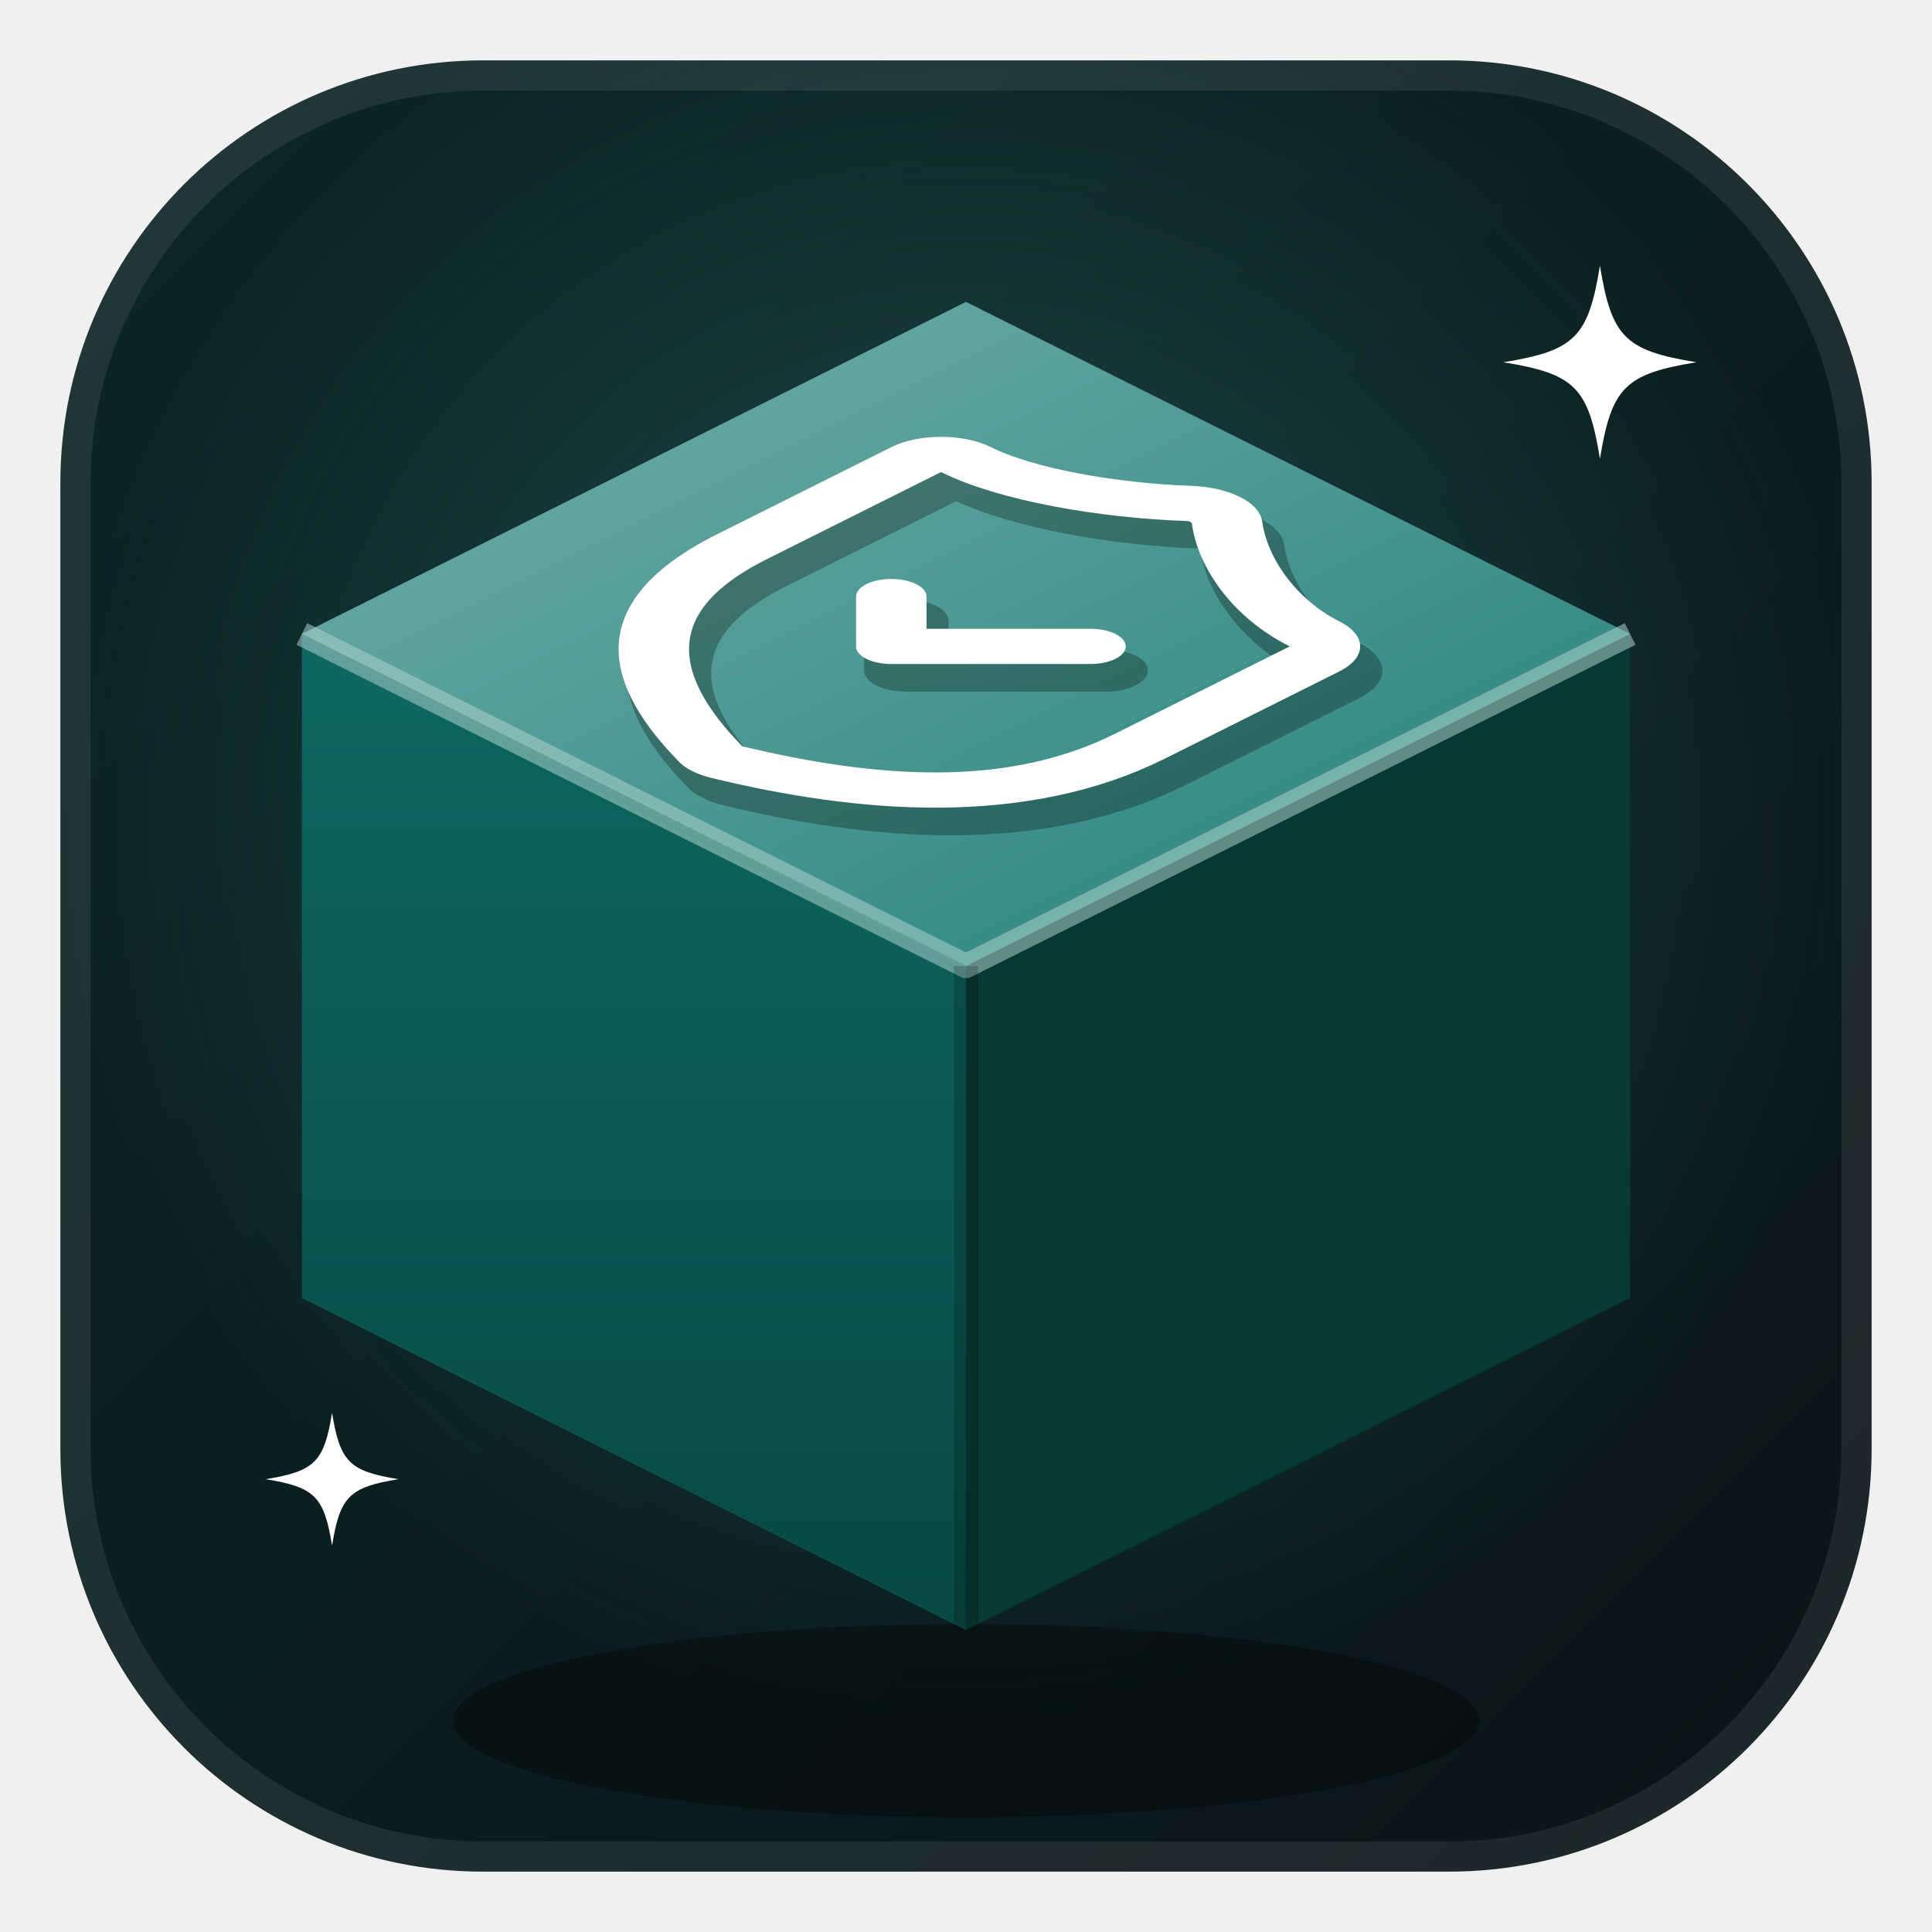
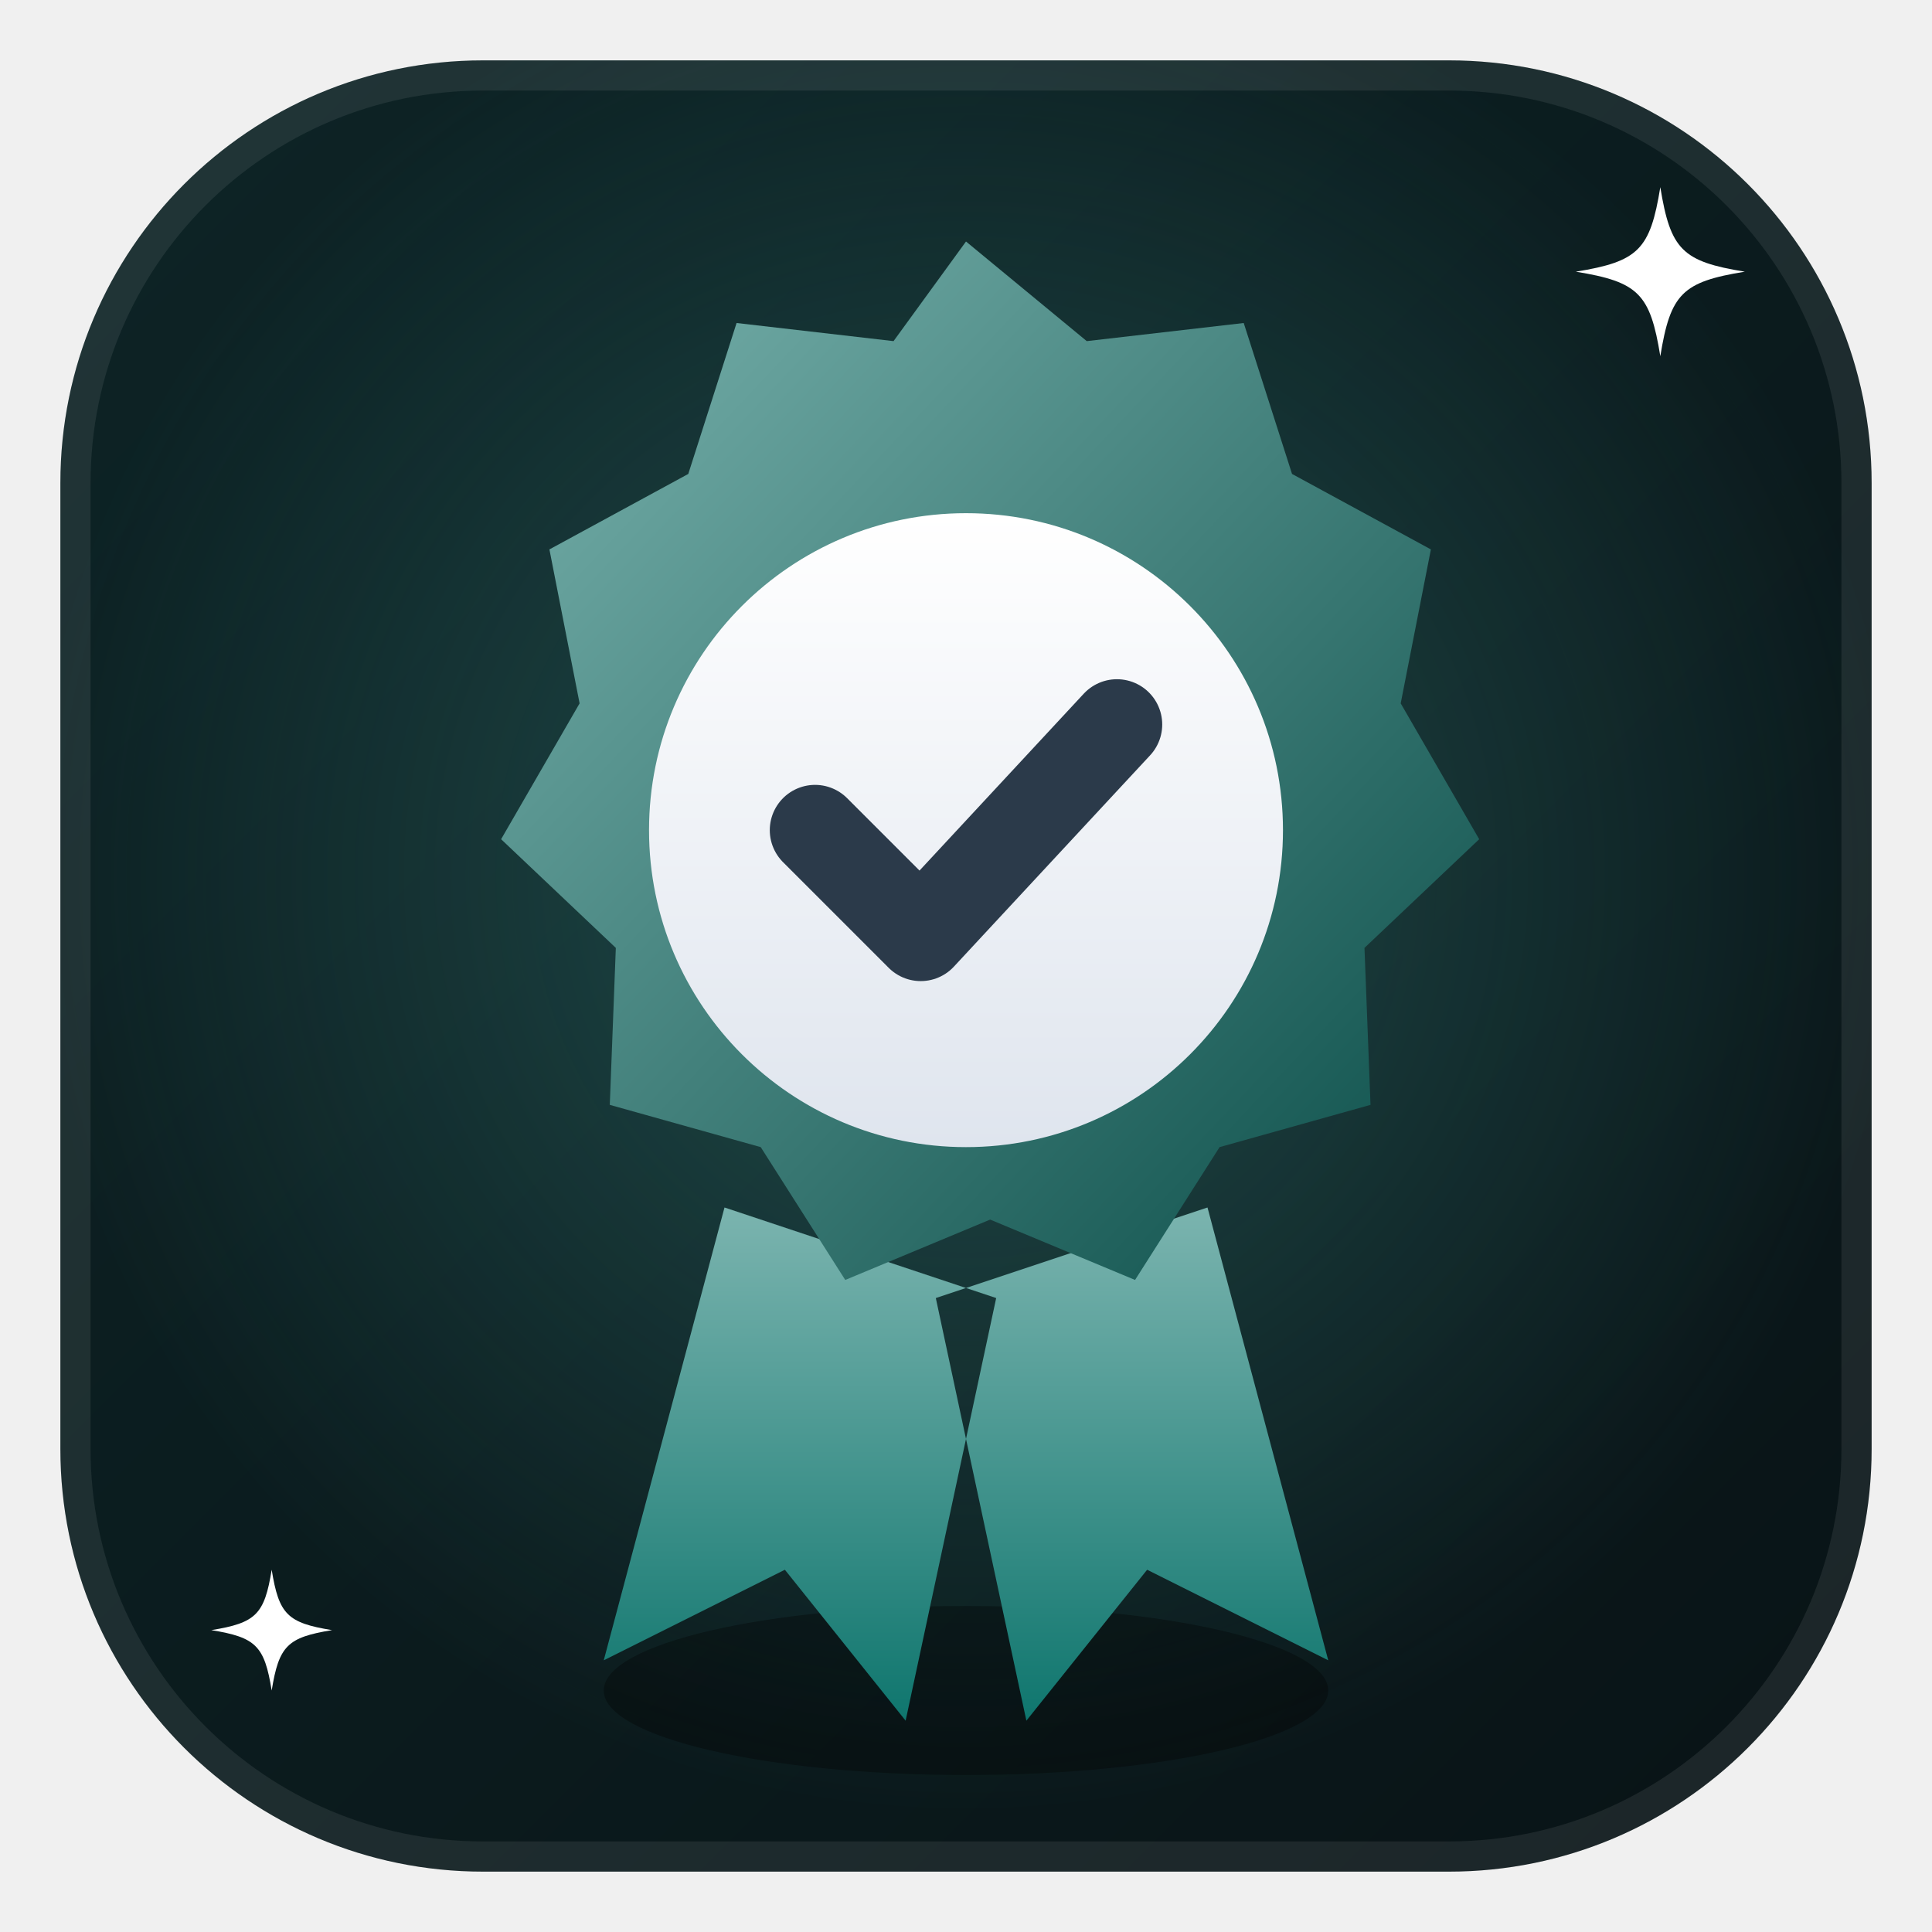
<svg xmlns="http://www.w3.org/2000/svg" viewBox="0 0 64 64" role="img" aria-hidden="true">
  <defs>
    <linearGradient id="bg" x1="0" y1="0" x2="1" y2="1">
-       <stop offset="0" stop-color="#0d2628" />
-       <stop offset="1" stop-color="#091518" />
+       <stop offset="0" stop-color="#0d2426" />
+       <stop offset="1" stop-color="#091316" />
    </linearGradient>
-     <radialGradient id="halo" cx=".5" cy=".42" r=".5">
-       <stop offset="0" stop-color="#3f918b" stop-opacity=".38" />
+     <radialGradient id="halo" cx=".5" cy=".45" r=".52">
+       <stop offset="0" stop-color="#3f918b" stop-opacity=".42" />
      <stop offset="1" stop-color="#3f918b" stop-opacity="0" />
    </radialGradient>
-     <linearGradient id="it" x1="0" y1="0" x2="1" y2="1">
-       <stop offset="0" stop-color="#74b0ab" />
-       <stop offset="1" stop-color="#22817a" />
+     <linearGradient id="im" x1="0" y1="0" x2="1" y2="1">
+       <stop offset="0" stop-color="#7bb4af" />
+       <stop offset="1" stop-color="#0a4d48" />
    </linearGradient>
-     <linearGradient id="il" x1="0" y1="0" x2="0" y2="1">
-       <stop offset="0" stop-color="#0d6861" />
-       <stop offset="1" stop-color="#094944" />
+     <linearGradient id="iv" x1="0" y1="0" x2="0" y2="1">
+       <stop offset="0" stop-color="#7bb4af" />
+       <stop offset="1" stop-color="#0f766e" />
    </linearGradient>
-     <linearGradient id="ish" x1="0" y1="0" x2="1" y2="0">
+     <linearGradient id="iw" x1="0" y1="0" x2="0" y2="1">
+       <stop offset="0" stop-color="#ffffff" />
+       <stop offset="1" stop-color="#dfe5ee" />
+     </linearGradient>
+     <linearGradient id="ig" x1="0" y1="0" x2="0" y2="1">
+       <stop offset="0" stop-color="#ffe08a" />
+       <stop offset="1" stop-color="#f2a62b" />
+     </linearGradient>
+     <radialGradient id="ih" cx=".3" cy=".25" r=".7">
+       <stop offset="0" stop-color="#fff" stop-opacity=".55" />
+       <stop offset="1" stop-color="#fff" stop-opacity="0" />
+     </radialGradient>
+     <linearGradient id="is" x1="0" y1="0" x2="1" y2="0">
      <stop offset="0" stop-color="#fff" stop-opacity="0" />
-       <stop offset=".5" stop-color="#fff" stop-opacity=".55" />
+       <stop offset=".5" stop-color="#fff" stop-opacity=".6" />
      <stop offset="1" stop-color="#fff" stop-opacity="0" />
    </linearGradient>
-     <clipPath id="ic">
-       <path d="M32 10 L54 21 L32 32 L10 21 Z" />
-     </clipPath>
  </defs>
-   <style>.ibob,.ishadow{transform-box:fill-box;transform-origin:50% 50%}@keyframes ib{0%,100%{transform:translateY(0)}50%{transform:translateY(-2.2px)}}@keyframes isd{0%,100%{transform:scaleX(1);opacity:.35}50%{transform:scaleX(.86);opacity:.22}}@keyframes is{0%,55%{transform:translateX(0)}100%{transform:translateX(78px)}}@keyframes ig{0%,100%{opacity:.9}50%{opacity:1}}.ibob{animation:ib 4.2s ease-in-out infinite}.ishadow{animation:isd 4.2s ease-in-out infinite}.ishine{animation:is 5.5s ease-in-out infinite}.iglow{animation:ig 4.2s ease-in-out infinite}.sp{transform-box:fill-box;transform-origin:50% 50%;animation:tw 3.2s ease-in-out infinite}@keyframes tw{0%,100%{opacity:.15;transform:scale(.4) rotate(0)}50%{opacity:.95;transform:scale(1) rotate(45deg)}}@media (prefers-reduced-motion:reduce){*{animation:none!important}}</style>
+   <style>.ifl,.ipu,.ibl,.isp,.iwg,.iri,.isd,.ipop{transform-box:fill-box;transform-origin:50% 50%}.igr{transform-box:fill-box;transform-origin:50% 100%}@keyframes ifl{0%,100%{transform:translateY(0)}50%{transform:translateY(-2px)}}.ifl{animation:ifl 4.2s ease-in-out infinite}@keyframes isd{0%,100%{transform:scaleX(1);opacity:.32}50%{transform:scaleX(.85);opacity:.2}}.isd{animation:isd 4.2s ease-in-out infinite}@keyframes ipu{0%,100%{opacity:.55}50%{opacity:1}}.ipu{animation:ipu 2.4s ease-in-out infinite}@keyframes ibl{0%,44%,56%,100%{opacity:1}50%{opacity:.15}}.ibl{animation:ibl 3s steps(1,end) infinite}@keyframes isp{to{transform:rotate(360deg)}}.isp{animation:isp 14s linear infinite}@keyframes iwg{0%,100%{transform:rotate(-6deg)}50%{transform:rotate(6deg)}}.iwg{animation:iwg 3.4s ease-in-out infinite}@keyframes iri{0%{transform:translateY(2px);opacity:.7}100%{transform:translateY(-3.5px);opacity:1}}.iri{animation:iri 1.6s ease-in-out infinite alternate}@keyframes igr{0%,100%{transform:scaleY(.55)}50%{transform:scaleY(1)}}.igr{animation:igr 2.8s ease-in-out infinite}@keyframes ipop{0%,100%{transform:scale(.9)}50%{transform:scale(1.08)}}.ipop{animation:ipop 2.6s ease-in-out infinite}@keyframes ish{0%,60%{transform:translateX(-30px)}100%{transform:translateX(70px)}}.ish{animation:ish 5s ease-in-out infinite}@keyframes idash{to{stroke-dashoffset:-40}}.idash{animation:idash 2.4s linear infinite}@keyframes isw{0%,100%{transform:rotate(-50deg)}50%{transform:rotate(35deg)}}.tw{transform-box:fill-box;transform-origin:50% 50%;animation:tw 3.2s ease-in-out infinite}@keyframes tw{0%,100%{opacity:.15;transform:scale(.4) rotate(0)}50%{opacity:.95;transform:scale(1) rotate(45deg)}}@media (prefers-reduced-motion:reduce){*{animation:none!important}}</style>
  <rect x="2" y="2" width="60" height="60" rx="14" fill="url(#bg)" />
  <rect x="2" y="2" width="60" height="60" rx="14" fill="url(#halo)" />
  <rect x="2.5" y="2.5" width="59" height="59" rx="13.5" fill="none" stroke="#fff" stroke-opacity=".08" />
-   <g class="ibob">
-     <ellipse cx="32" cy="57" rx="17" ry="3.2" fill="#000" opacity=".35" class="ishadow" />
-     <path d="M10 21 L32 32 V54 L10 43 Z" fill="url(#il)" />
-     <path d="M54 21 L32 32 V54 L54 43 Z" fill="#073935" />
-     <path d="M32 10 L54 21 L32 32 L10 21 Z" fill="url(#it)" />
-     <path d="M10 21 L32 32 L54 21" fill="none" stroke="#abcfcc" stroke-opacity=".55" stroke-width=".8" stroke-linejoin="round" />
-     <path d="M32 32 V54" stroke="#000" stroke-opacity=".18" stroke-width=".8" />
-     <g clip-path="url(#ic)">
-       <rect class="ishine" x="-14" y="6" width="14" height="30" fill="url(#ish)" transform="skewX(-25)" />
+   <ellipse class="isd" cx="32" cy="56" rx="12" ry="2.8" fill="#000" opacity=".32" />
+   <g class="ifl">
+     <path d="M24 40 20 55l6-3 4 5 3-14zM40 40l4 15-6-3-4 5-3-14z" fill="url(#iv)" />
+     <g class="isp">
+       <path d="M32 8l4 3.3 5.2-.6 1.6 5 4.6 2.5-1 5.1 2.6 4.5-3.8 3.6.2 5.2-5 1.4-2.8 4.4-4.8-2-4.8 2-2.8-4.4-5-1.4.2-5.2-3.8-3.6 2.6-4.5-1-5.1 4.6-2.5 1.6-5 5.2.6z" fill="url(#im)" />
    </g>
-     <g transform="translate(.5 .8)">
-       <g transform="matrix(0.825 0.4125 -0.825 0.4125 32 11.100)" fill="none" stroke="#000" stroke-opacity=".28" stroke-width="2.4" stroke-linecap="round" stroke-linejoin="round">
-         <path d="M20 13c0 5-3.5 7.5-7.66 8.95a1 1 0 0 1-.67-.01C7.5 20.5 4 18 4 13V6a1 1 0 0 1 1-1c2 0 4.5-1.2 6.24-2.72a1.17 1.17 0 0 1 1.52 0C14.51 3.81 17 5 19 5a1 1 0 0 1 1 1z" />
-         <path d="m9 12 2 2 4-4" />
-       </g>
-     </g>
-     <g class="iglow" transform="matrix(0.825 0.4125 -0.825 0.4125 32 11.100)" fill="none" stroke="#fff" stroke-width="2" stroke-linecap="round" stroke-linejoin="round">
-       <path d="M20 13c0 5-3.5 7.5-7.66 8.95a1 1 0 0 1-.67-.01C7.5 20.5 4 18 4 13V6a1 1 0 0 1 1-1c2 0 4.5-1.2 6.24-2.72a1.17 1.17 0 0 1 1.52 0C14.51 3.81 17 5 19 5a1 1 0 0 1 1 1z" />
-       <path d="m9 12 2 2 4-4" />
-     </g>
+     <circle cx="32" cy="27.5" r="10.5" fill="url(#iw)" />
+     <path d="M27 27.5l3.5 3.5 6.5-7" fill="none" stroke="#2b3a4a" stroke-width="3" stroke-linecap="round" stroke-linejoin="round" />
  </g>
-   <g transform="translate(53 12) scale(.32)">
-     <path class="sp" d="M0 -10 C1.2 -2.6 2.6 -1.2 10 0 C2.6 1.2 1.2 2.6 0 10 C-1.2 2.6 -2.6 1.2 -10 0 C-2.6 -1.2 -1.2 -2.6 0 -10Z" fill="#fff" />
+   <g transform="translate(55 9) scale(.28)">
+     <path class="tw" d="M0 -10 C1.2 -2.6 2.6 -1.2 10 0 C2.6 1.2 1.2 2.6 0 10 C-1.2 2.6 -2.6 1.2 -10 0 C-2.6 -1.2 -1.2 -2.6 0 -10Z" fill="#fff" />
  </g>
-   <g transform="translate(11 49) scale(.22)">
-     <path class="sp" style="animation-delay:1.4s" d="M0 -10 C1.2 -2.6 2.6 -1.2 10 0 C2.6 1.2 1.2 2.6 0 10 C-1.2 2.6 -2.6 1.2 -10 0 C-2.6 -1.2 -1.2 -2.6 0 -10Z" fill="#fff" />
+   <g transform="translate(9 54) scale(.2)">
+     <path class="tw" style="animation-delay:1.4s" d="M0 -10 C1.2 -2.6 2.6 -1.2 10 0 C2.6 1.2 1.2 2.6 0 10 C-1.2 2.6 -2.6 1.2 -10 0 C-2.6 -1.2 -1.2 -2.6 0 -10Z" fill="#fff" />
  </g>
</svg>
